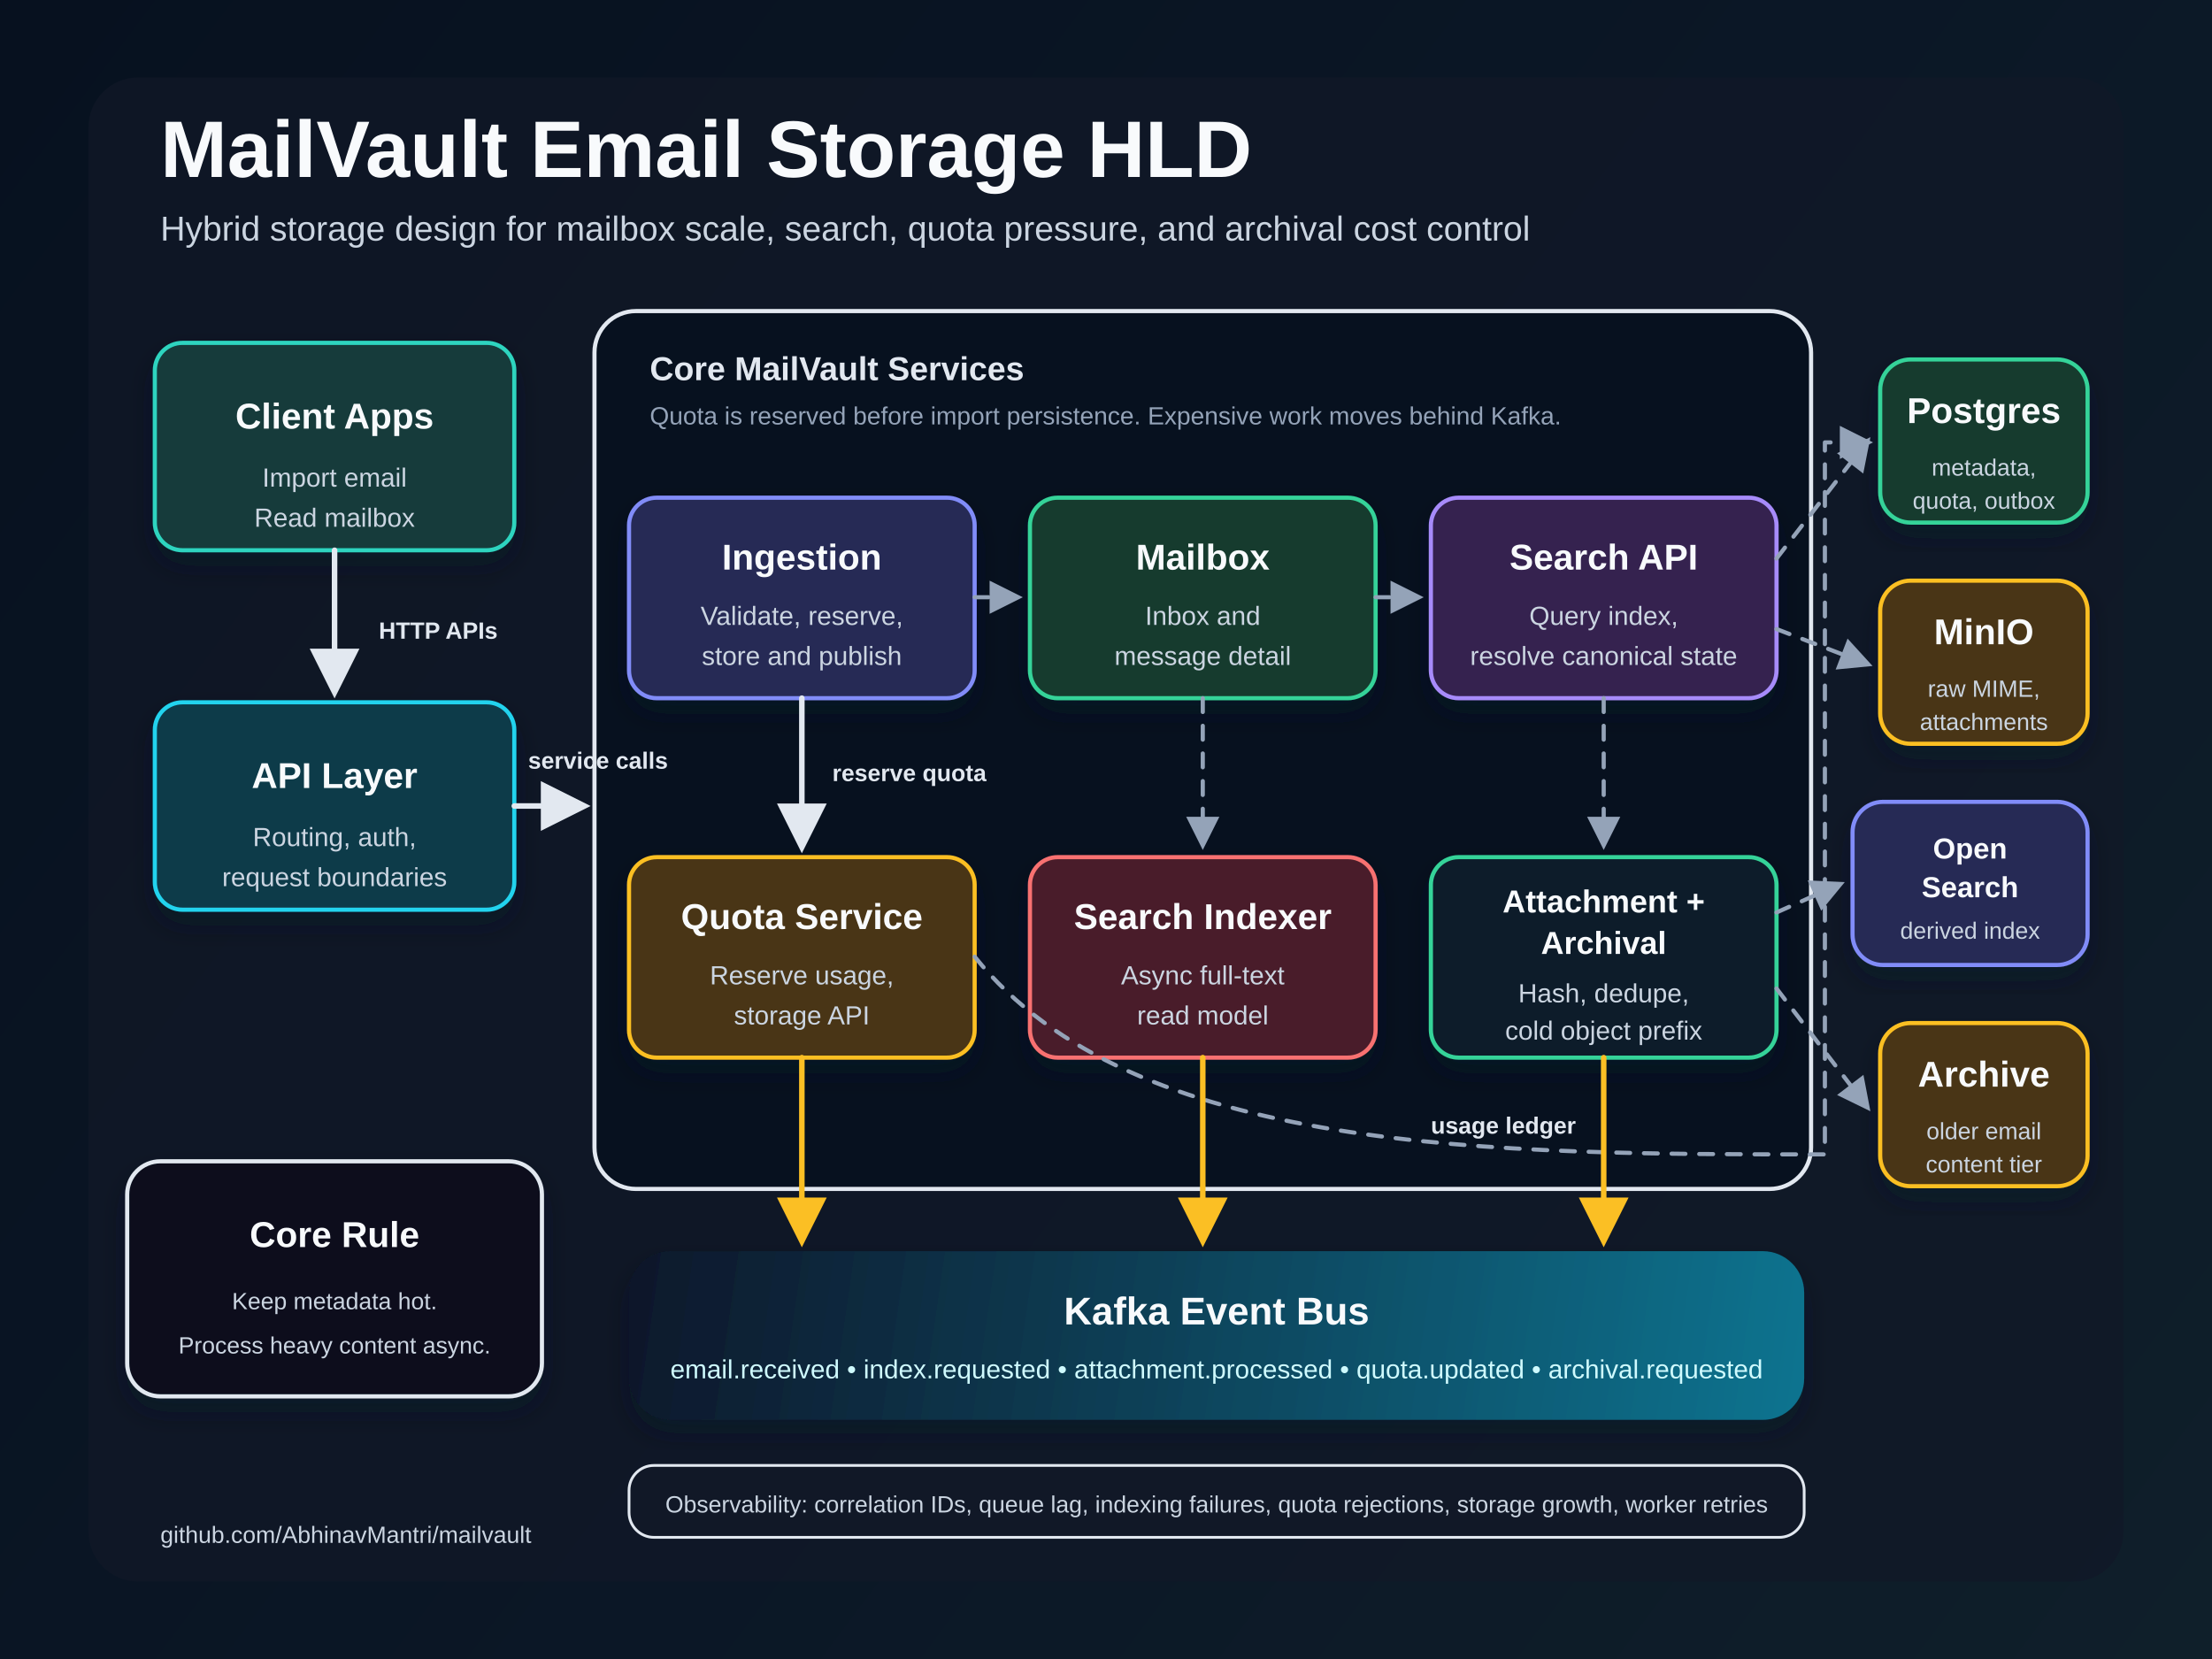
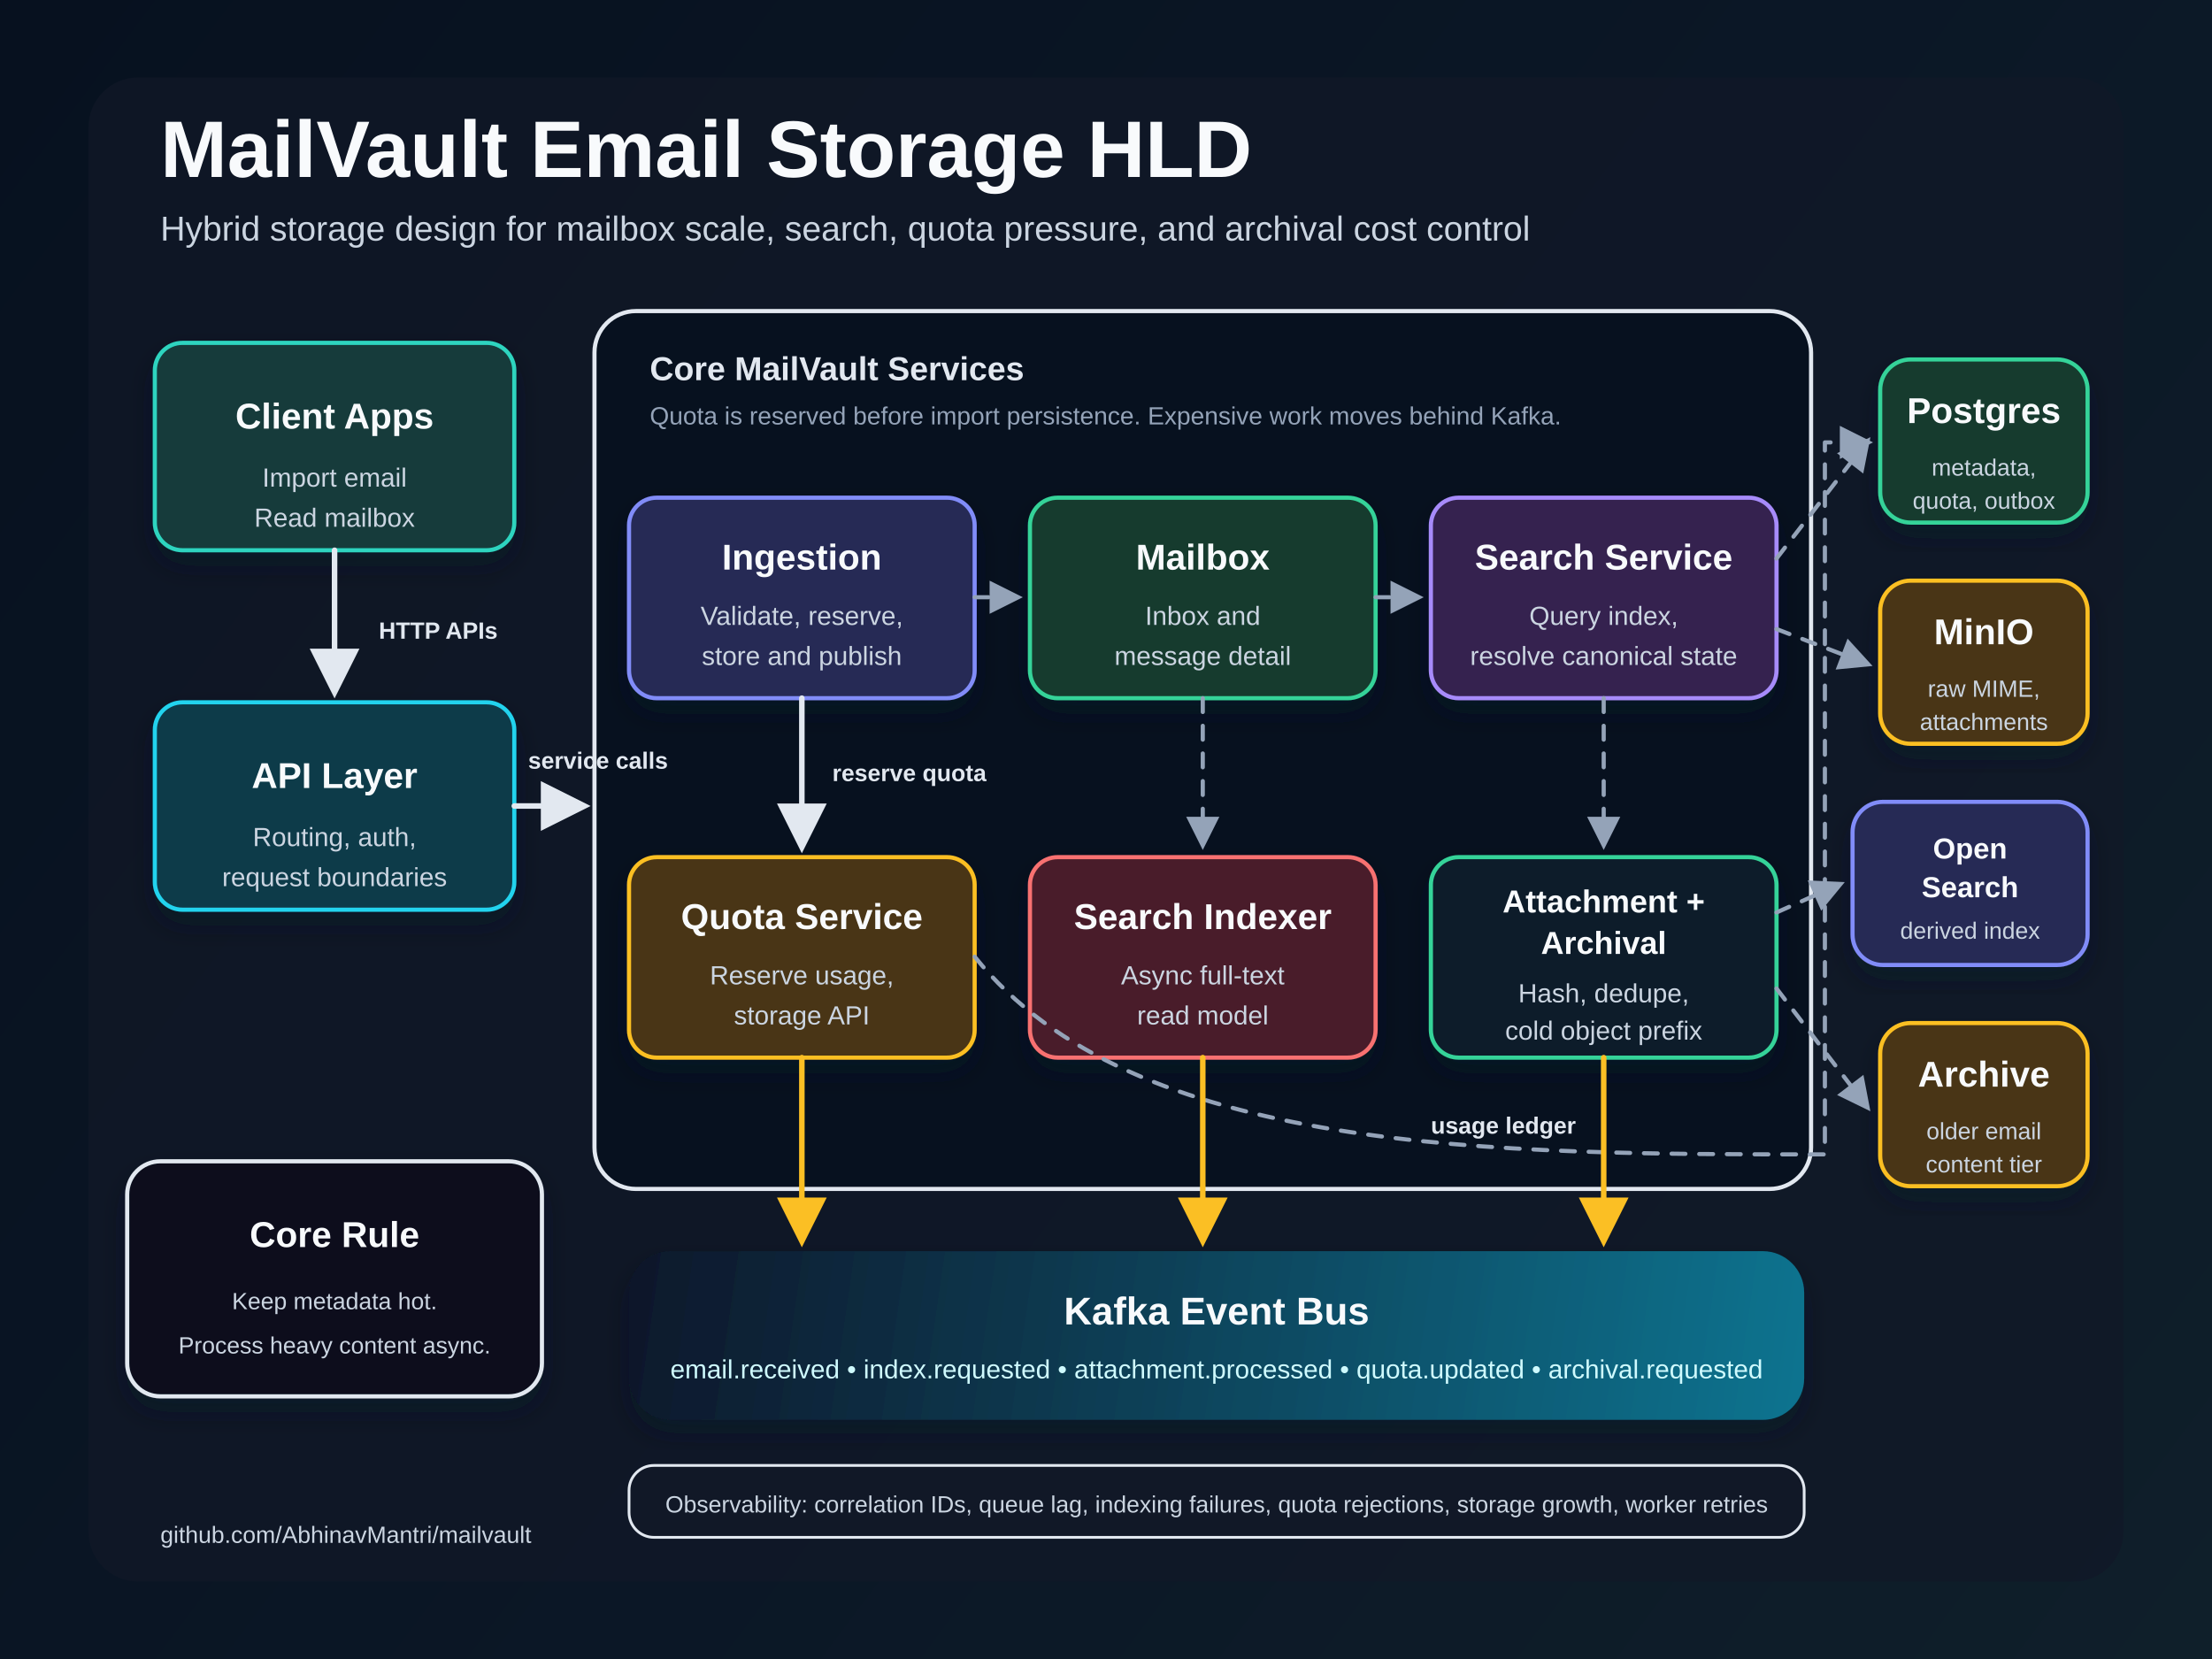
<svg xmlns="http://www.w3.org/2000/svg" width="1600" height="1200" viewBox="0 0 1600 1200" fill="none" role="img" aria-labelledby="title desc">
  <defs>
    <style>
      .title { font: 700 58px Arial, Helvetica, sans-serif; fill: #F8FAFC; }
      .subtitle { font: 400 25px Arial, Helvetica, sans-serif; fill: #CBD5E1; }
      .group-title { font: 700 24px Arial, Helvetica, sans-serif; fill: #E2E8F0; }
      .group-note { font: 400 18px Arial, Helvetica, sans-serif; fill: #94A3B8; }
      .box-title { font: 700 26px Arial, Helvetica, sans-serif; fill: #F8FAFC; }
      .box-title-small { font: 700 23px Arial, Helvetica, sans-serif; fill: #F8FAFC; }
      .box-title-xs { font: 700 21px Arial, Helvetica, sans-serif; fill: #F8FAFC; }
      .box-body { font: 400 19px Arial, Helvetica, sans-serif; fill: #CBD5E1; }
      .callout-body { font: 400 17px Arial, Helvetica, sans-serif; fill: #CBD5E1; }
      .small { font: 400 17px Arial, Helvetica, sans-serif; fill: #CBD5E1; }
      .label { font: 700 17px Arial, Helvetica, sans-serif; fill: #E2E8F0; }
      .white-title { font: 700 28px Arial, Helvetica, sans-serif; fill: #F8FAFC; }
      .white-small { font: 400 19px Arial, Helvetica, sans-serif; fill: #CFFAFE; }
      .arrow { stroke: #E2E8F0; stroke-width: 4; stroke-linecap: round; stroke-linejoin: round; }
      .soft-arrow { stroke: #94A3B8; stroke-width: 3; stroke-linecap: round; stroke-linejoin: round; stroke-dasharray: 10 10; }
      .event-arrow { stroke: #FBBF24; stroke-width: 4; stroke-linecap: round; stroke-linejoin: round; }
      .box { stroke-width: 3; rx: 20; }
    </style>
    <marker id="arrow" viewBox="0 0 10 10" refX="8" refY="5" markerWidth="9" markerHeight="9" orient="auto">
      <path d="M0 0 L10 5 L0 10 z" fill="#E2E8F0" />
    </marker>
    <marker id="softArrow" viewBox="0 0 10 10" refX="8" refY="5" markerWidth="8" markerHeight="8" orient="auto">
      <path d="M0 0 L10 5 L0 10 z" fill="#94A3B8" />
    </marker>
    <marker id="eventArrow" viewBox="0 0 10 10" refX="8" refY="5" markerWidth="9" markerHeight="9" orient="auto">
      <path d="M0 0 L10 5 L0 10 z" fill="#FBBF24" />
    </marker>
    <linearGradient id="pageBg" x1="0" y1="0" x2="1600" y2="1200" gradientUnits="userSpaceOnUse">
      <stop stop-color="#07111F" />
      <stop offset="0.54" stop-color="#0B1726" />
      <stop offset="1" stop-color="#0F1F2A" />
    </linearGradient>
    <linearGradient id="kafkaBg" x1="455" y1="905" x2="1305" y2="1028" gradientUnits="userSpaceOnUse">
      <stop stop-color="#0f172a" />
      <stop offset="1" stop-color="#0E7490" />
    </linearGradient>
    <filter id="shadow" x="-10%" y="-12%" width="120%" height="130%">
      <feDropShadow dx="0" dy="10" stdDeviation="10" flood-color="#0f172a" flood-opacity="0.35" />
    </filter>
  </defs>
  <rect width="1600" height="1200" fill="url(#pageBg)" />
  <rect x="64" y="56" width="1472" height="1088" rx="36" fill="#111827" fill-opacity="0.72" />
  <text x="116" y="128" class="title">MailVault Email Storage HLD</text>
  <text x="116" y="174" class="subtitle">Hybrid storage design for mailbox scale, search, quota pressure, and archival cost control</text>
  <rect x="112" y="248" width="260" height="150" class="box" fill="#123B3A" stroke="#2DD4BF" filter="url(#shadow)" />
  <text x="242" y="310" text-anchor="middle" class="box-title">Client Apps</text>
  <text x="242" y="352" text-anchor="middle" class="box-body">Import email</text>
  <text x="242" y="381" text-anchor="middle" class="box-body">Read mailbox</text>
  <path class="arrow" d="M242 398 L242 498" marker-end="url(#arrow)" />
  <text x="274" y="462" class="label">HTTP APIs</text>
  <rect x="112" y="508" width="260" height="150" class="box" fill="#0E3A4A" stroke="#22D3EE" filter="url(#shadow)" />
  <text x="242" y="570" text-anchor="middle" class="box-title">API Layer</text>
  <text x="242" y="612" text-anchor="middle" class="box-body">Routing, auth,</text>
  <text x="242" y="641" text-anchor="middle" class="box-body">request boundaries</text>
  <rect x="430" y="225" width="880" height="635" rx="30" fill="#07111F" stroke="#E2E8F0" stroke-width="3" />
  <text x="470" y="275" class="group-title">Core MailVault Services</text>
  <text x="470" y="307" class="group-note">Quota is reserved before import persistence. Expensive work moves behind Kafka.</text>
  <path class="arrow" d="M372 583 L420 583" marker-end="url(#arrow)" />
  <text x="382" y="556" class="label">service calls</text>
  <rect x="455" y="360" width="250" height="145" class="box" fill="#252A55" stroke="#818CF8" filter="url(#shadow)" />
  <text x="580" y="412" text-anchor="middle" class="box-title">Ingestion</text>
  <text x="580" y="452" text-anchor="middle" class="box-body">Validate, reserve,</text>
  <text x="580" y="481" text-anchor="middle" class="box-body">store and publish</text>
  <rect x="745" y="360" width="250" height="145" class="box" fill="#173B2D" stroke="#34D399" filter="url(#shadow)" />
  <text x="870" y="412" text-anchor="middle" class="box-title">Mailbox</text>
  <text x="870" y="452" text-anchor="middle" class="box-body">Inbox and</text>
  <text x="870" y="481" text-anchor="middle" class="box-body">message detail</text>
  <rect x="1035" y="360" width="250" height="145" class="box" fill="#34224F" stroke="#A78BFA" filter="url(#shadow)" />
-   <text x="1160" y="412" text-anchor="middle" class="box-title">Search API</text>
+   <text x="1160" y="412" text-anchor="middle" class="box-title">Search Service</text>
  <text x="1160" y="452" text-anchor="middle" class="box-body">Query index,</text>
  <text x="1160" y="481" text-anchor="middle" class="box-body">resolve canonical state</text>
  <rect x="455" y="620" width="250" height="145" class="box" fill="#4A3415" stroke="#FBBF24" filter="url(#shadow)" />
  <text x="580" y="672" text-anchor="middle" class="box-title">Quota Service</text>
  <text x="580" y="712" text-anchor="middle" class="box-body">Reserve usage,</text>
  <text x="580" y="741" text-anchor="middle" class="box-body">storage API</text>
  <rect x="745" y="620" width="250" height="145" class="box" fill="#4A1F2A" stroke="#F87171" filter="url(#shadow)" />
  <text x="870" y="672" text-anchor="middle" class="box-title">Search Indexer</text>
  <text x="870" y="712" text-anchor="middle" class="box-body">Async full-text</text>
  <text x="870" y="741" text-anchor="middle" class="box-body">read model</text>
  <rect x="1035" y="620" width="250" height="145" class="box" fill="#0F1F2A" stroke="#34D399" filter="url(#shadow)" />
  <text x="1160" y="660" text-anchor="middle" class="box-title-small">Attachment +</text>
  <text x="1160" y="690" text-anchor="middle" class="box-title-small">Archival</text>
  <text x="1160" y="725" text-anchor="middle" class="box-body">Hash, dedupe,</text>
  <text x="1160" y="752" text-anchor="middle" class="box-body">cold object prefix</text>
  <rect x="1360" y="260" width="150" height="118" rx="22" fill="#173B2D" stroke="#34D399" stroke-width="3" filter="url(#shadow)" />
  <text x="1435" y="306" text-anchor="middle" class="box-title">Postgres</text>
  <text x="1435" y="344" text-anchor="middle" class="small">metadata,</text>
  <text x="1435" y="368" text-anchor="middle" class="small">quota, outbox</text>
  <rect x="1360" y="420" width="150" height="118" rx="22" fill="#4A3415" stroke="#FBBF24" stroke-width="3" filter="url(#shadow)" />
  <text x="1435" y="466" text-anchor="middle" class="box-title">MinIO</text>
  <text x="1435" y="504" text-anchor="middle" class="small">raw MIME,</text>
  <text x="1435" y="528" text-anchor="middle" class="small">attachments</text>
  <rect x="1340" y="580" width="170" height="118" rx="22" fill="#252A55" stroke="#818CF8" stroke-width="3" filter="url(#shadow)" />
  <text x="1425" y="621" text-anchor="middle" class="box-title-xs">Open</text>
  <text x="1425" y="649" text-anchor="middle" class="box-title-xs">Search</text>
  <text x="1425" y="679" text-anchor="middle" class="small">derived index</text>
  <rect x="1360" y="740" width="150" height="118" rx="22" fill="#4A3415" stroke="#FBBF24" stroke-width="3" filter="url(#shadow)" />
  <text x="1435" y="786" text-anchor="middle" class="box-title">Archive</text>
  <text x="1435" y="824" text-anchor="middle" class="small">older email</text>
  <text x="1435" y="848" text-anchor="middle" class="small">content tier</text>
  <path class="soft-arrow" d="M705 432 L735 432" marker-end="url(#softArrow)" />
  <path class="soft-arrow" d="M995 432 L1025 432" marker-end="url(#softArrow)" />
  <path class="arrow" d="M580 505 L580 610" marker-end="url(#arrow)" />
  <text x="602" y="565" class="label">reserve quota</text>
  <path class="soft-arrow" d="M870 505 L870 610" marker-end="url(#softArrow)" />
  <path class="soft-arrow" d="M1160 505 L1160 610" marker-end="url(#softArrow)" />
  <path class="soft-arrow" d="M1285 404 L1350 320" marker-end="url(#softArrow)" />
  <path class="soft-arrow" d="M1285 455 L1350 480" marker-end="url(#softArrow)" />
  <path class="soft-arrow" d="M705 692 C820 835 1080 835 1320 835 L1320 320 L1350 320" marker-end="url(#softArrow)" />
  <text x="1035" y="820" class="label">usage ledger</text>
  <path class="soft-arrow" d="M1285 660 L1330 640" marker-end="url(#softArrow)" />
  <path class="soft-arrow" d="M1285 715 L1350 800" marker-end="url(#softArrow)" />
  <rect x="455" y="905" width="850" height="122" rx="30" fill="url(#kafkaBg)" filter="url(#shadow)" />
  <text x="880" y="958" text-anchor="middle" class="white-title">Kafka Event Bus</text>
  <text x="880" y="997" text-anchor="middle" class="white-small">email.received • index.requested • attachment.processed • quota.updated • archival.requested</text>
  <path class="event-arrow" d="M580 765 L580 895" marker-end="url(#eventArrow)" />
  <path class="event-arrow" d="M870 765 L870 895" marker-end="url(#eventArrow)" />
  <path class="event-arrow" d="M1160 765 L1160 895" marker-end="url(#eventArrow)" />
  <rect x="92" y="840" width="300" height="170" rx="24" fill="#07111F" stroke="#E2E8F0" stroke-width="3" filter="url(#shadow)" />
  <text x="242" y="902" text-anchor="middle" class="box-title">Core Rule</text>
  <text x="242" y="947" text-anchor="middle" class="callout-body">Keep metadata hot.</text>
  <text x="242" y="979" text-anchor="middle" class="callout-body">Process heavy content async.</text>
  <rect x="455" y="1060" width="850" height="52" rx="18" fill="#111827" stroke="#E2E8F0" stroke-width="2" />
  <text x="880" y="1094" text-anchor="middle" class="small">Observability: correlation IDs, queue lag, indexing failures, quota rejections, storage growth, worker retries</text>
  <text x="116" y="1116" class="small">github.com/AbhinavMantri/mailvault</text>
</svg>
